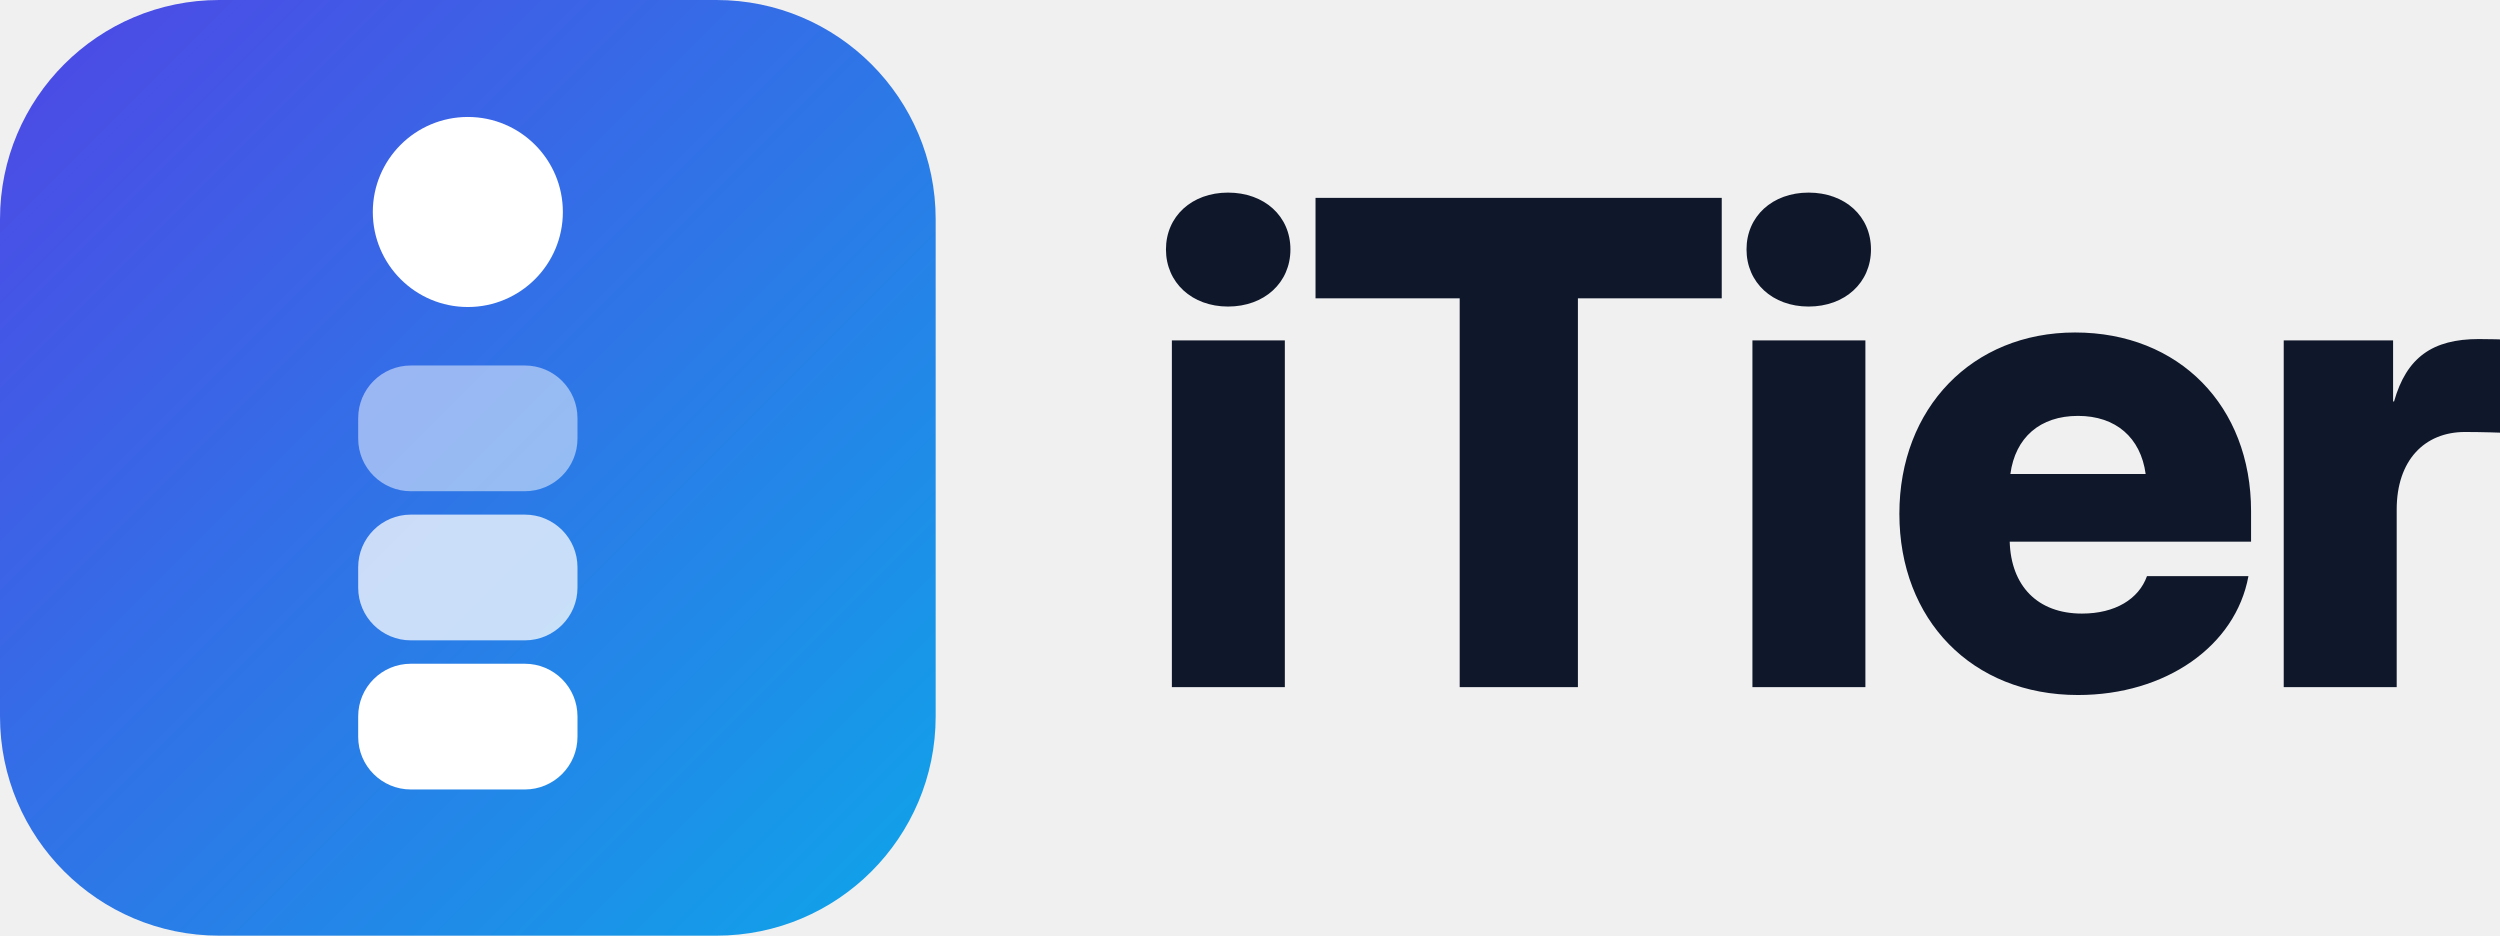
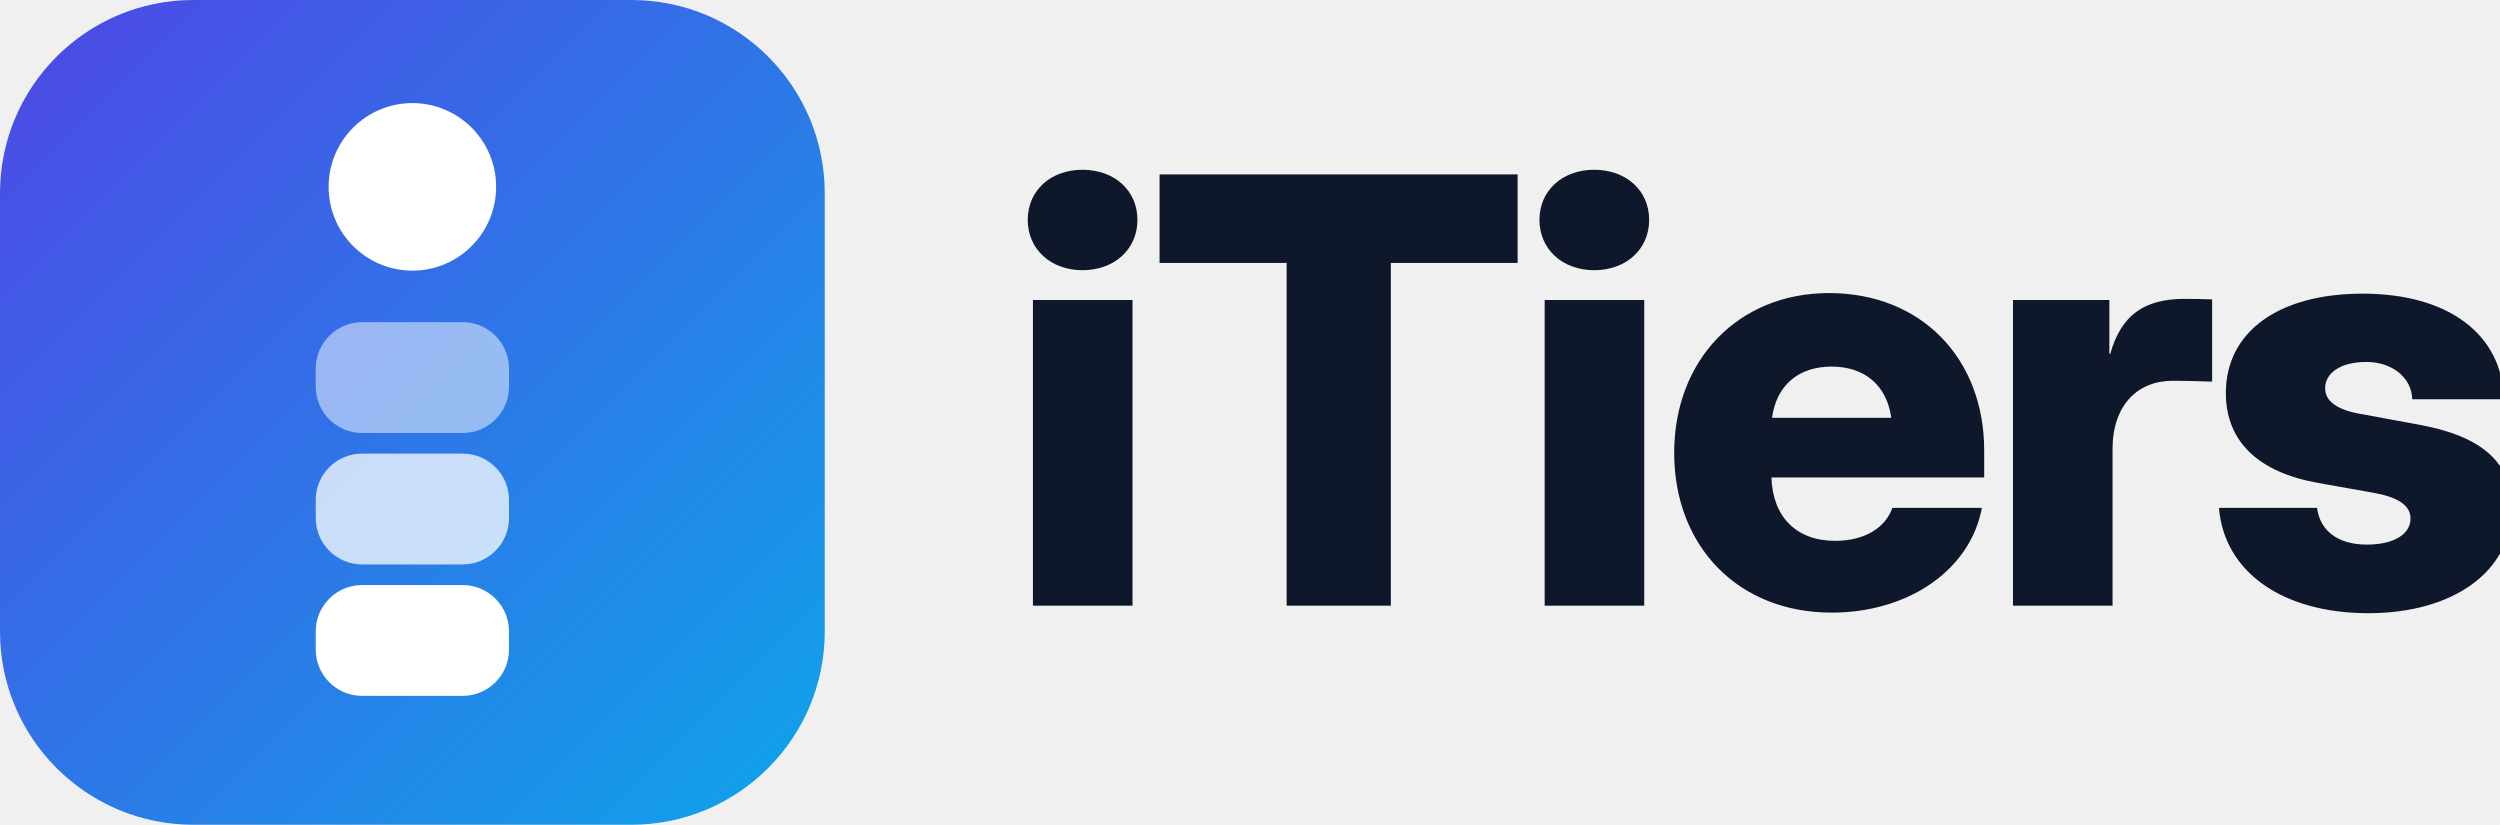
- <svg xmlns="http://www.w3.org/2000/svg" viewBox="0 0 171 64" width="171" height="64" role="img" aria-label="iTier">
+ <svg xmlns="http://www.w3.org/2000/svg" viewBox="0 0 194 64" width="194" height="64" role="img" aria-label="iTiers">
  <defs>
    <linearGradient id="g" x1="0" y1="0" x2="1" y2="1">
      <stop offset="0" stop-color="#4F46E5" />
      <stop offset="1" stop-color="#0EA5E9" />
    </linearGradient>
  </defs>
  <rect width="64" height="64" rx="15" fill="url(#g)" />
  <circle cx="32" cy="14.5" r="6.5" fill="#fff" />
  <rect x="24.5" y="25" width="15" height="8.6" rx="3.6" fill="#fff" opacity=".5" />
  <rect x="24.5" y="35.2" width="15" height="8.6" rx="3.6" fill="#fff" opacity=".75" />
  <rect x="24.5" y="45.4" width="15" height="8.6" rx="3.6" fill="#fff" />
-   <path d="M80.156 47.0H87.883V23.281H80.156ZM83.997 20.968C86.49 20.968 88.265 19.328 88.265 17.06C88.265 14.791 86.49 13.174 83.997 13.174C81.526 13.174 79.752 14.791 79.752 17.06C79.752 19.328 81.526 20.968 83.997 20.968Z M89.982 20.406H99.843V47.0H107.929V20.406H117.767V13.533H89.982Z M119.866 47.0H127.593V23.281H119.866ZM123.707 20.968C126.2 20.968 127.975 19.328 127.975 17.06C127.975 14.791 126.2 13.174 123.707 13.174C121.236 13.174 119.462 14.791 119.462 17.06C119.462 19.328 121.236 20.968 123.707 20.968Z M142.136 47.539C148.133 47.539 152.917 44.192 153.793 39.408H146.853C146.291 40.98 144.674 41.969 142.405 41.969C139.351 41.969 137.554 40.06 137.464 37.05H153.973V34.961C153.973 27.773 149.054 22.742 141.934 22.742C134.903 22.742 129.917 27.908 129.917 35.141C129.917 42.373 134.858 47.539 142.136 47.539ZM137.509 32.423C137.846 29.93 139.53 28.447 142.136 28.447C144.719 28.447 146.426 29.93 146.763 32.423Z M156.207 47.0H163.934V34.849C163.934 31.479 165.843 29.548 168.605 29.548C169.729 29.548 171.099 29.593 171.66 29.615V23.236C171.031 23.214 170.38 23.191 169.549 23.191C166.382 23.191 164.607 24.449 163.754 27.459H163.687V23.281H156.207Z" fill="#0F172A" />
+   <path d="M80.156 47.0H87.883V23.281H80.156ZM83.997 20.968C86.49 20.968 88.265 19.328 88.265 17.06C88.265 14.791 86.49 13.174 83.997 13.174C81.526 13.174 79.752 14.791 79.752 17.06C79.752 19.328 81.526 20.968 83.997 20.968Z M89.982 20.406H99.843V47.0H107.929V20.406H117.767V13.533H89.982Z M119.866 47.0H127.593V23.281H119.866ZM123.707 20.968C126.2 20.968 127.975 19.328 127.975 17.06C127.975 14.791 126.2 13.174 123.707 13.174C121.236 13.174 119.462 14.791 119.462 17.06C119.462 19.328 121.236 20.968 123.707 20.968Z M142.136 47.539C148.133 47.539 152.917 44.192 153.793 39.408H146.853C146.291 40.98 144.674 41.969 142.405 41.969C139.351 41.969 137.554 40.06 137.464 37.05H153.973V34.961C153.973 27.773 149.054 22.742 141.934 22.742C134.903 22.742 129.917 27.908 129.917 35.141C129.917 42.373 134.858 47.539 142.136 47.539ZM137.509 32.423C137.846 29.93 139.53 28.447 142.136 28.447C144.719 28.447 146.426 29.93 146.763 32.423Z M156.207 47.0H163.934V34.849C163.934 31.479 165.843 29.548 168.605 29.548C169.729 29.548 171.099 29.593 171.66 29.615V23.236C171.031 23.214 170.38 23.191 169.549 23.191C166.382 23.191 164.607 24.449 163.754 27.459H163.687V23.281H156.207Z M183.777 47.584C190.426 47.584 194.918 44.305 194.918 39.431C194.918 35.904 192.627 33.86 187.753 32.962L182.991 32.086C181.352 31.771 180.431 31.12 180.431 30.132C180.431 28.964 181.599 28.088 183.62 28.088C185.664 28.088 187.146 29.323 187.191 30.985H194.312C194.177 25.932 189.977 22.787 183.351 22.787C176.747 22.787 172.727 25.797 172.727 30.491C172.727 34.242 175.22 36.646 179.892 37.477L184.182 38.24C186.068 38.577 187.057 39.206 187.057 40.239C187.057 41.43 185.799 42.261 183.665 42.261C181.396 42.261 180.026 41.16 179.802 39.408H172.188C172.614 44.462 177.219 47.584 183.777 47.584Z" fill="#0F172A" />
</svg>
